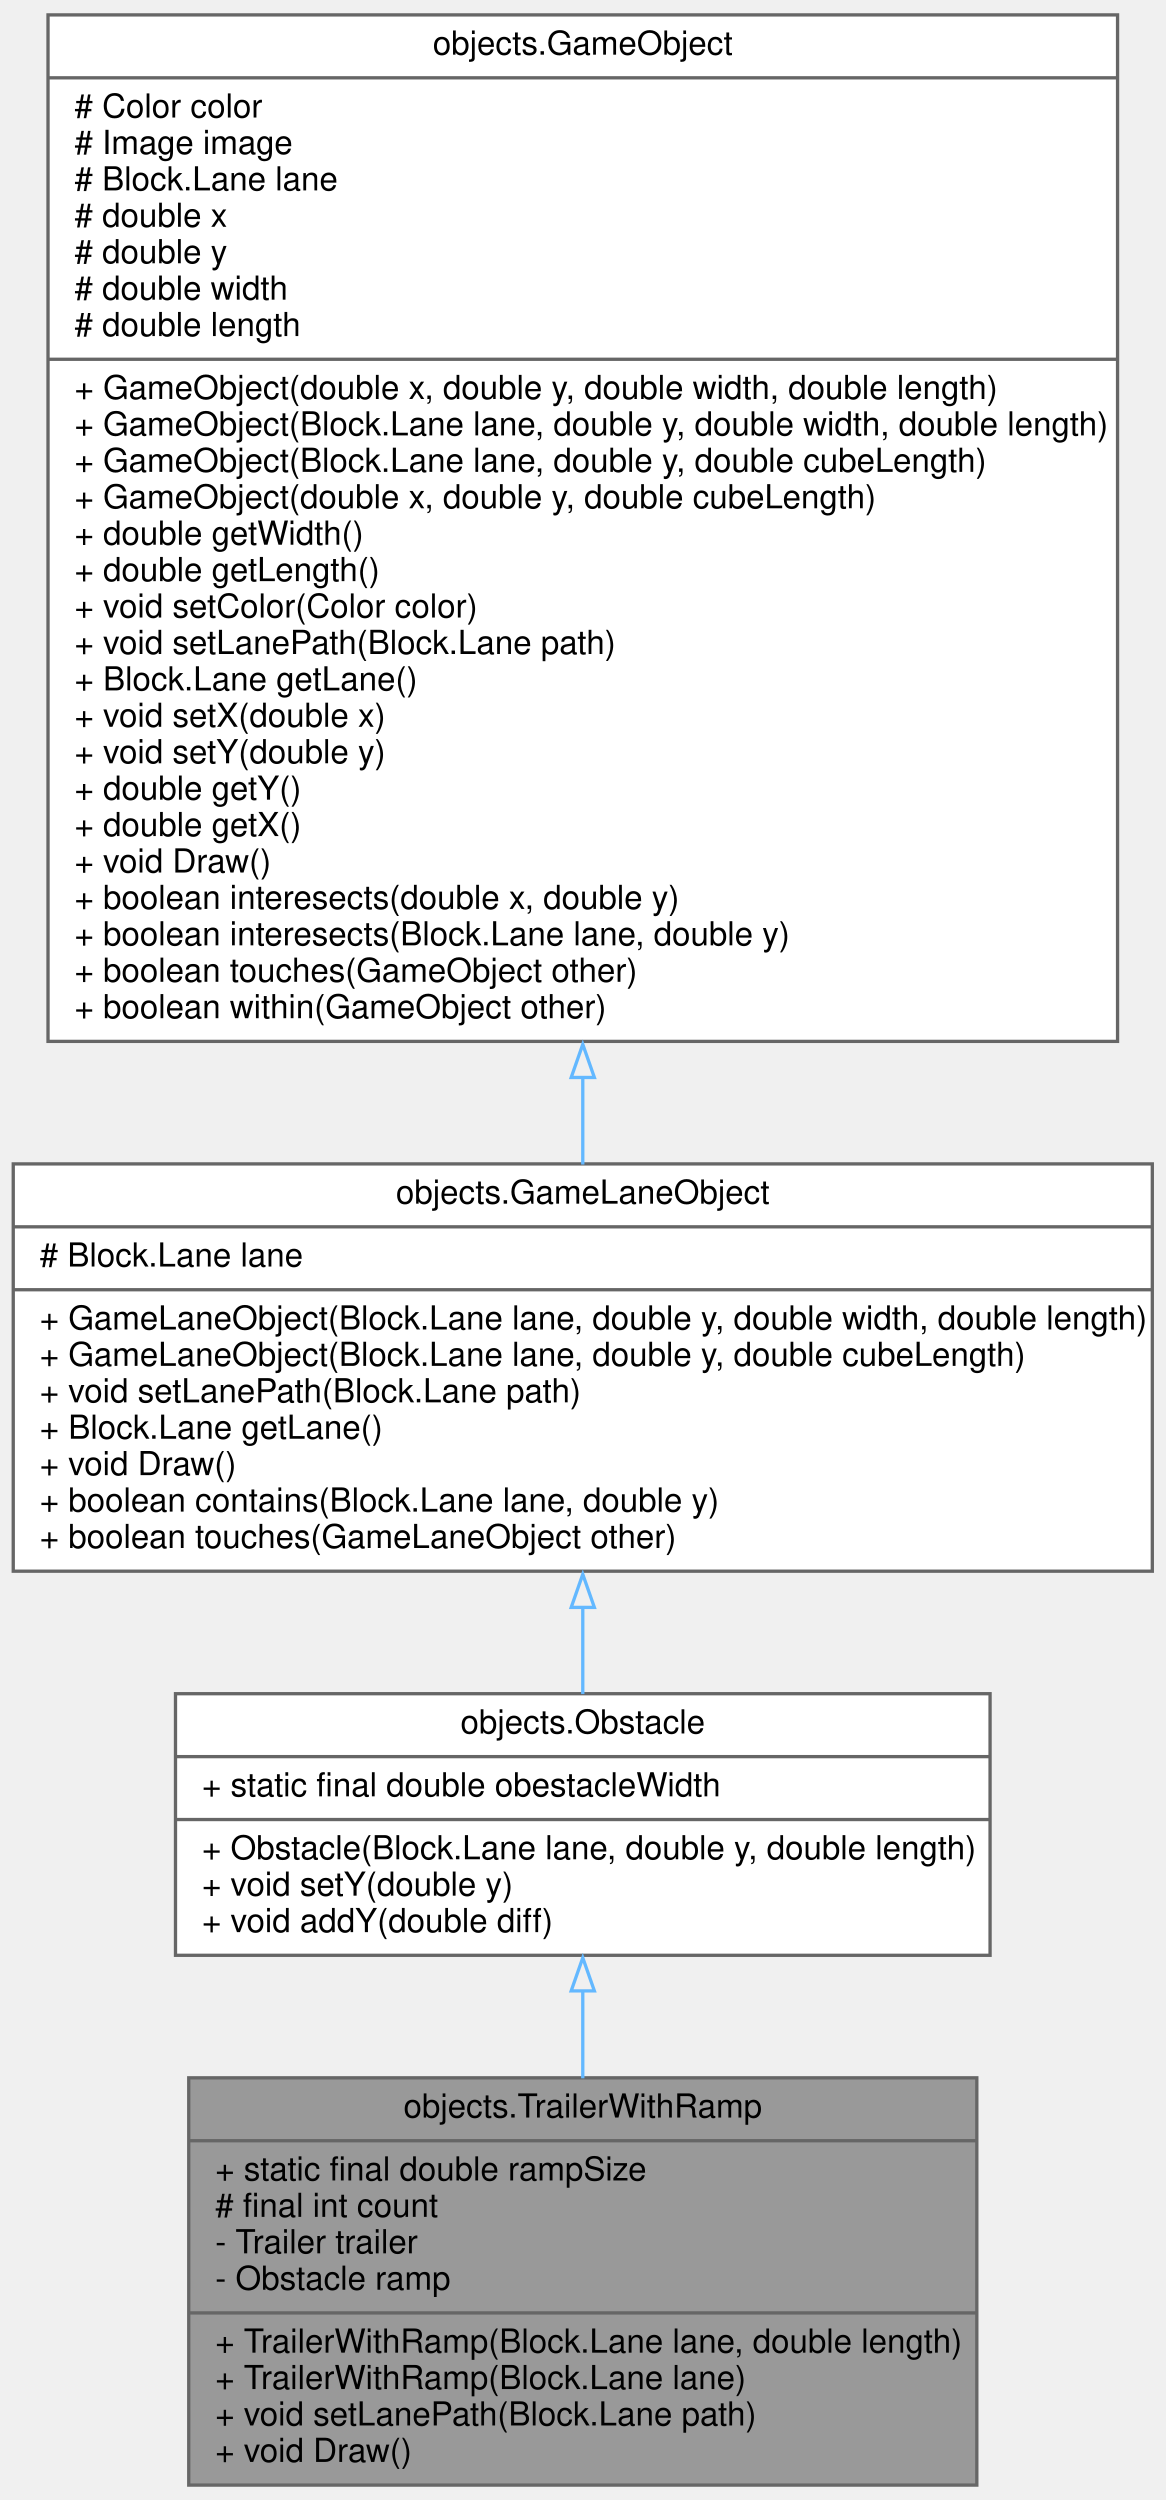
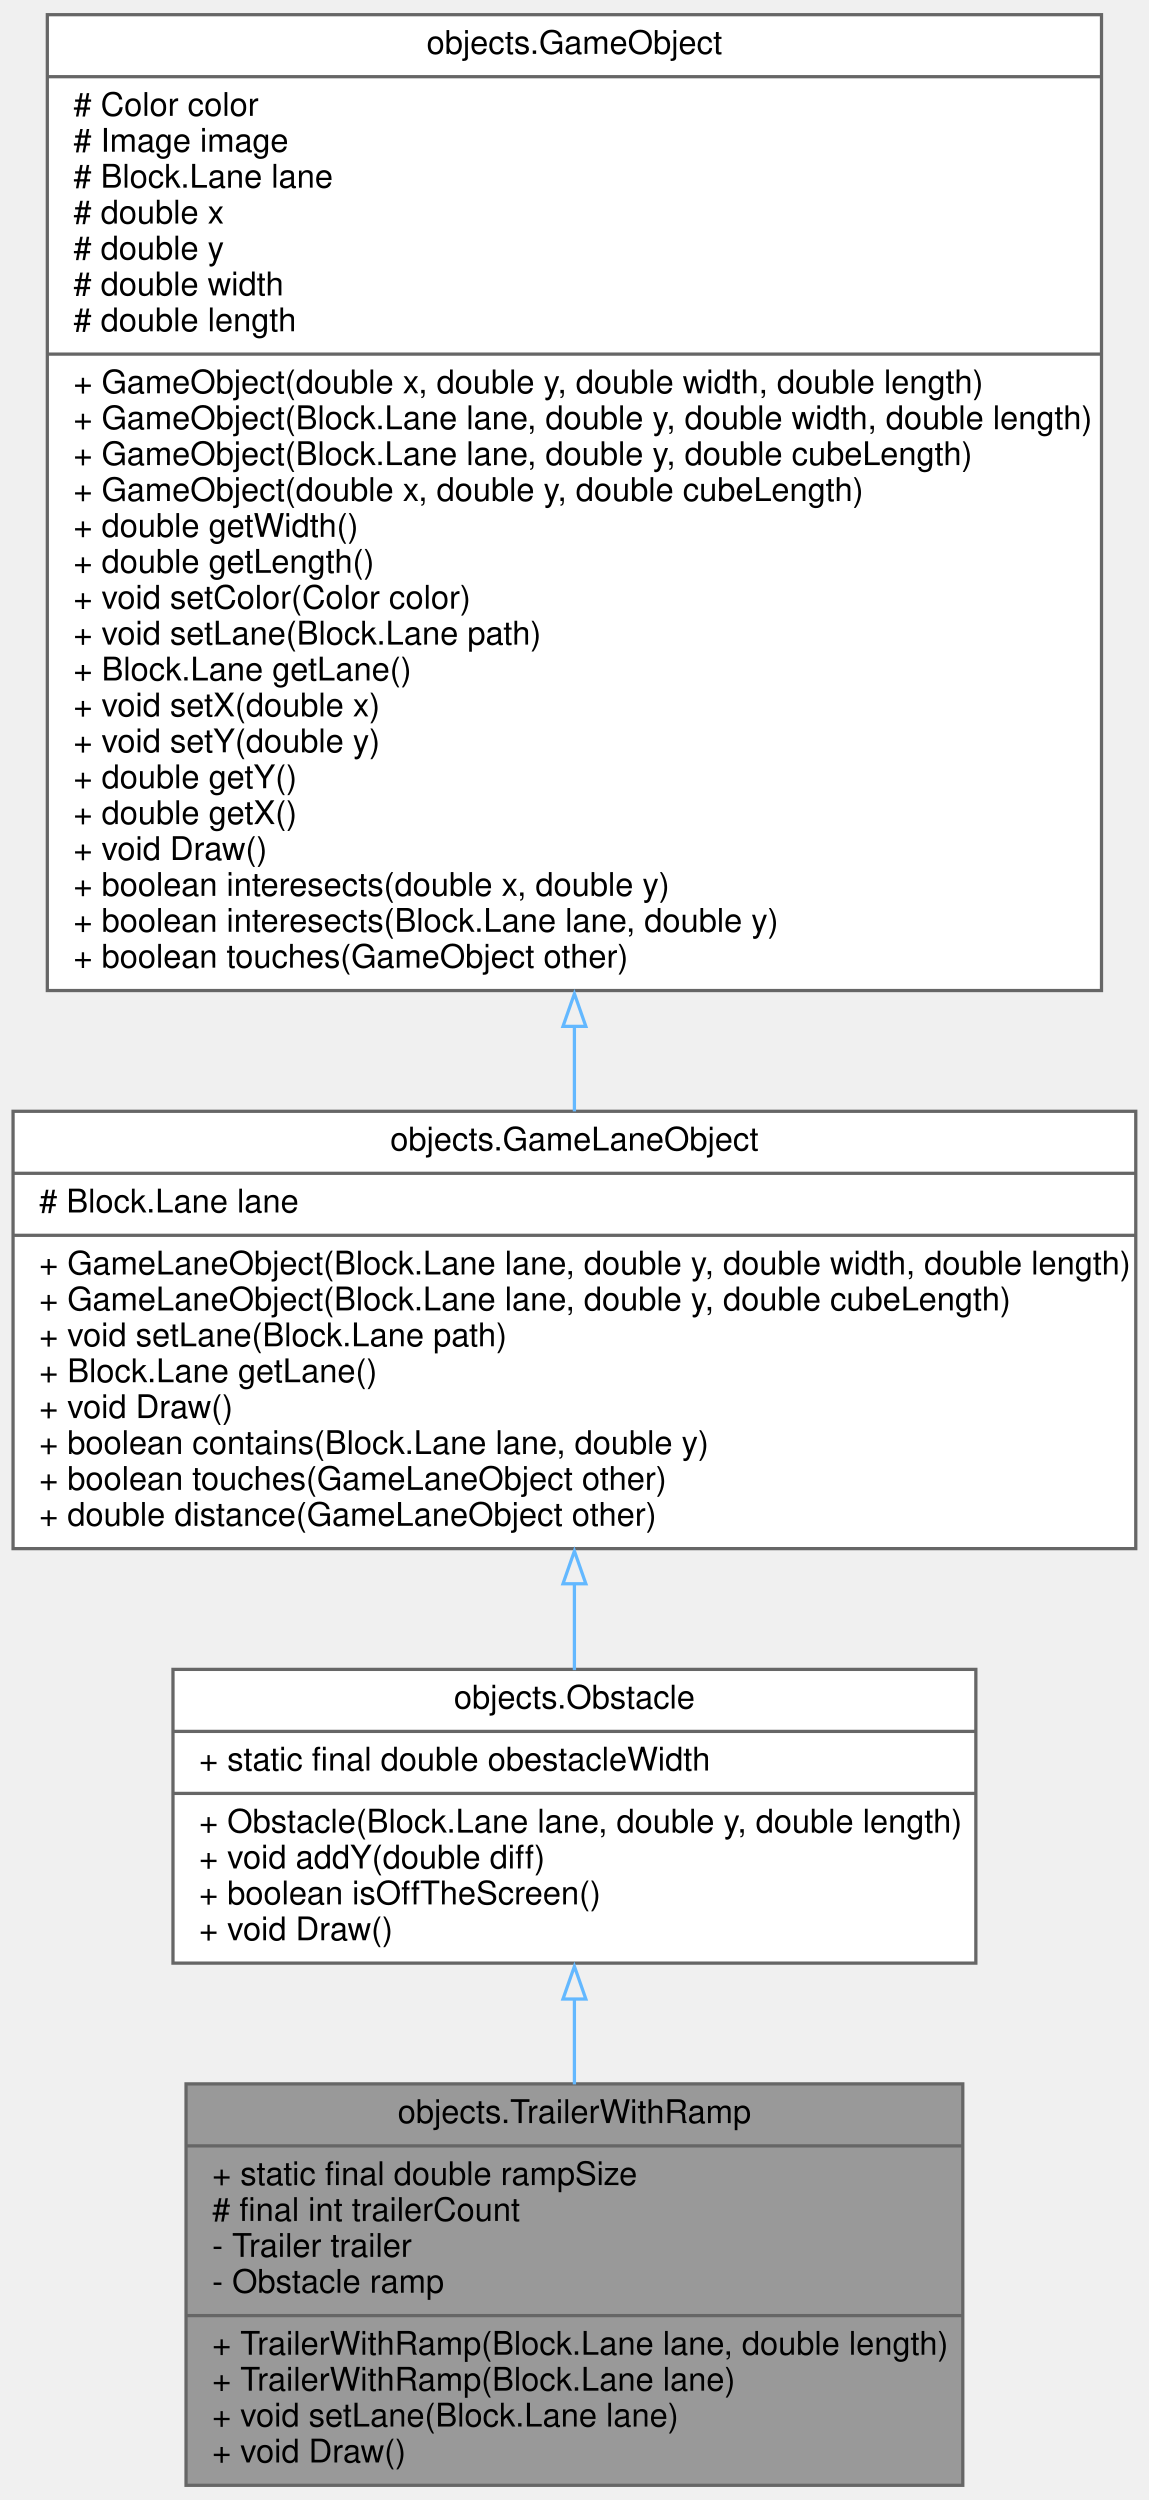
- <svg xmlns="http://www.w3.org/2000/svg" xmlns:xlink="http://www.w3.org/1999/xlink" width="352pt" height="755pt" viewBox="0.00 0.00 352.00 755.00">
-   <g id="graph0" class="graph" transform="scale(1 1) rotate(0) translate(4 751)">
+ <svg xmlns="http://www.w3.org/2000/svg" xmlns:xlink="http://www.w3.org/1999/xlink" width="352pt" height="766pt" viewBox="0.00 0.00 352.00 766.00">
+   <g id="graph0" class="graph" transform="scale(1 1) rotate(0) translate(4 762)">
    <g id="node1" class="node">
      <g id="a_node1">
        <a xlink:title=" ">
          <polygon fill="#999999" stroke="#666666" points="53,-0.5 53,-123.5 291,-123.5 291,-0.5 53,-0.5" />
          <text text-anchor="middle" x="172" y="-111.5" font-family="Helvetica,sans-Serif" font-size="10.00">objects.TrailerWithRamp</text>
          <polyline fill="none" stroke="#666666" points="53,-104.5 291,-104.5" />
          <text text-anchor="start" x="61" y="-92.5" font-family="Helvetica,sans-Serif" font-size="10.00">+ static final double rampSize</text>
-           <text text-anchor="start" x="61" y="-81.5" font-family="Helvetica,sans-Serif" font-size="10.00"># final int count</text>
+           <text text-anchor="start" x="61" y="-81.5" font-family="Helvetica,sans-Serif" font-size="10.00"># final int trailerCount</text>
          <text text-anchor="start" x="61" y="-70.5" font-family="Helvetica,sans-Serif" font-size="10.00">- Trailer trailer</text>
          <text text-anchor="start" x="61" y="-59.5" font-family="Helvetica,sans-Serif" font-size="10.00">- Obstacle ramp</text>
          <polyline fill="none" stroke="#666666" points="53,-52.5 291,-52.5" />
          <text text-anchor="start" x="61" y="-40.5" font-family="Helvetica,sans-Serif" font-size="10.00">+ TrailerWithRamp(Block.Lane lane, double length)</text>
          <text text-anchor="start" x="61" y="-29.5" font-family="Helvetica,sans-Serif" font-size="10.00">+ TrailerWithRamp(Block.Lane lane)</text>
-           <text text-anchor="start" x="61" y="-18.5" font-family="Helvetica,sans-Serif" font-size="10.00">+ void setLanePath(Block.Lane path)</text>
+           <text text-anchor="start" x="61" y="-18.5" font-family="Helvetica,sans-Serif" font-size="10.00">+ void setLane(Block.Lane lane)</text>
          <text text-anchor="start" x="61" y="-7.5" font-family="Helvetica,sans-Serif" font-size="10.00">+ void Draw()</text>
        </a>
      </g>
    </g>
    <g id="node2" class="node">
      <g id="a_node2">
        <a xlink:href="classobjects_1_1Obstacle.html" target="_top" xlink:title=" ">
-           <polygon fill="white" stroke="#666666" points="49,-160.5 49,-239.5 295,-239.5 295,-160.5 49,-160.5" />
-           <text text-anchor="middle" x="172" y="-227.5" font-family="Helvetica,sans-Serif" font-size="10.00">objects.Obstacle</text>
-           <polyline fill="none" stroke="#666666" points="49,-220.5 295,-220.5" />
-           <text text-anchor="start" x="57" y="-208.5" font-family="Helvetica,sans-Serif" font-size="10.00">+ static final double obestacleWidth</text>
-           <polyline fill="none" stroke="#666666" points="49,-201.5 295,-201.5" />
-           <text text-anchor="start" x="57" y="-189.5" font-family="Helvetica,sans-Serif" font-size="10.00">+ Obstacle(Block.Lane lane, double y, double length)</text>
-           <text text-anchor="start" x="57" y="-178.5" font-family="Helvetica,sans-Serif" font-size="10.00">+ void setY(double y)</text>
-           <text text-anchor="start" x="57" y="-167.5" font-family="Helvetica,sans-Serif" font-size="10.00">+ void addY(double diff)</text>
+           <polygon fill="white" stroke="#666666" points="49,-160.5 49,-250.5 295,-250.5 295,-160.5 49,-160.5" />
+           <text text-anchor="middle" x="172" y="-238.5" font-family="Helvetica,sans-Serif" font-size="10.00">objects.Obstacle</text>
+           <polyline fill="none" stroke="#666666" points="49,-231.5 295,-231.5" />
+           <text text-anchor="start" x="57" y="-219.5" font-family="Helvetica,sans-Serif" font-size="10.00">+ static final double obestacleWidth</text>
+           <polyline fill="none" stroke="#666666" points="49,-212.5 295,-212.5" />
+           <text text-anchor="start" x="57" y="-200.5" font-family="Helvetica,sans-Serif" font-size="10.00">+ Obstacle(Block.Lane lane, double y, double length)</text>
+           <text text-anchor="start" x="57" y="-189.5" font-family="Helvetica,sans-Serif" font-size="10.00">+ void addY(double diff)</text>
+           <text text-anchor="start" x="57" y="-178.5" font-family="Helvetica,sans-Serif" font-size="10.00">+ boolean isOffTheScreen()</text>
+           <text text-anchor="start" x="57" y="-167.5" font-family="Helvetica,sans-Serif" font-size="10.00">+ void Draw()</text>
        </a>
      </g>
    </g>
    <g id="edge1" class="edge">
-       <path fill="none" stroke="#63b8ff" d="M172,-149.77C172,-141.19 172,-132.18 172,-123.34" />
-       <polygon fill="none" stroke="#63b8ff" points="168.5,-149.75 172,-159.75 175.5,-149.75 168.5,-149.75" />
+       <path fill="none" stroke="#63b8ff" d="M172,-149.76C172,-141.11 172,-132.11 172,-123.34" />
+       <polygon fill="none" stroke="#63b8ff" points="168.5,-149.5 172,-159.5 175.5,-149.5 168.5,-149.5" />
    </g>
    <g id="node3" class="node">
      <g id="a_node3">
        <a xlink:href="classobjects_1_1GameLaneObject.html" target="_top" xlink:title=" ">
-           <polygon fill="white" stroke="#666666" points="0,-276.5 0,-399.5 344,-399.5 344,-276.5 0,-276.5" />
-           <text text-anchor="middle" x="172" y="-387.5" font-family="Helvetica,sans-Serif" font-size="10.00">objects.GameLaneObject</text>
-           <polyline fill="none" stroke="#666666" points="0,-380.5 344,-380.5" />
-           <text text-anchor="start" x="8" y="-368.5" font-family="Helvetica,sans-Serif" font-size="10.00"># Block.Lane lane</text>
-           <polyline fill="none" stroke="#666666" points="0,-361.5 344,-361.5" />
-           <text text-anchor="start" x="8" y="-349.5" font-family="Helvetica,sans-Serif" font-size="10.00">+ GameLaneObject(Block.Lane lane, double y, double width, double length)</text>
-           <text text-anchor="start" x="8" y="-338.5" font-family="Helvetica,sans-Serif" font-size="10.00">+ GameLaneObject(Block.Lane lane, double y, double cubeLength)</text>
-           <text text-anchor="start" x="8" y="-327.5" font-family="Helvetica,sans-Serif" font-size="10.00">+ void setLanePath(Block.Lane path)</text>
-           <text text-anchor="start" x="8" y="-316.5" font-family="Helvetica,sans-Serif" font-size="10.00">+ Block.Lane getLane()</text>
-           <text text-anchor="start" x="8" y="-305.5" font-family="Helvetica,sans-Serif" font-size="10.00">+ void Draw()</text>
-           <text text-anchor="start" x="8" y="-294.5" font-family="Helvetica,sans-Serif" font-size="10.00">+ boolean contains(Block.Lane lane, double y)</text>
-           <text text-anchor="start" x="8" y="-283.5" font-family="Helvetica,sans-Serif" font-size="10.00">+ boolean touches(GameLaneObject other)</text>
+           <polygon fill="white" stroke="#666666" points="0,-287.5 0,-421.5 344,-421.5 344,-287.5 0,-287.5" />
+           <text text-anchor="middle" x="172" y="-409.5" font-family="Helvetica,sans-Serif" font-size="10.00">objects.GameLaneObject</text>
+           <polyline fill="none" stroke="#666666" points="0,-402.5 344,-402.5" />
+           <text text-anchor="start" x="8" y="-390.5" font-family="Helvetica,sans-Serif" font-size="10.00"># Block.Lane lane</text>
+           <polyline fill="none" stroke="#666666" points="0,-383.5 344,-383.5" />
+           <text text-anchor="start" x="8" y="-371.5" font-family="Helvetica,sans-Serif" font-size="10.00">+ GameLaneObject(Block.Lane lane, double y, double width, double length)</text>
+           <text text-anchor="start" x="8" y="-360.5" font-family="Helvetica,sans-Serif" font-size="10.00">+ GameLaneObject(Block.Lane lane, double y, double cubeLength)</text>
+           <text text-anchor="start" x="8" y="-349.5" font-family="Helvetica,sans-Serif" font-size="10.00">+ void setLane(Block.Lane path)</text>
+           <text text-anchor="start" x="8" y="-338.5" font-family="Helvetica,sans-Serif" font-size="10.00">+ Block.Lane getLane()</text>
+           <text text-anchor="start" x="8" y="-327.5" font-family="Helvetica,sans-Serif" font-size="10.00">+ void Draw()</text>
+           <text text-anchor="start" x="8" y="-316.5" font-family="Helvetica,sans-Serif" font-size="10.00">+ boolean contains(Block.Lane lane, double y)</text>
+           <text text-anchor="start" x="8" y="-305.5" font-family="Helvetica,sans-Serif" font-size="10.00">+ boolean touches(GameLaneObject other)</text>
+           <text text-anchor="start" x="8" y="-294.5" font-family="Helvetica,sans-Serif" font-size="10.00">+ double distance(GameLaneObject other)</text>
        </a>
      </g>
    </g>
    <g id="edge2" class="edge">
-       <path fill="none" stroke="#63b8ff" d="M172,-265.56C172,-256.54 172,-247.61 172,-239.39" />
-       <polygon fill="none" stroke="#63b8ff" points="168.5,-265.56 172,-275.56 175.5,-265.56 168.5,-265.56" />
+       <path fill="none" stroke="#63b8ff" d="M172,-276.99C172,-267.83 172,-258.74 172,-250.27" />
+       <polygon fill="none" stroke="#63b8ff" points="168.5,-276.74 172,-286.74 175.5,-276.74 168.5,-276.74" />
    </g>
    <g id="node4" class="node">
      <g id="a_node4">
        <a xlink:href="classobjects_1_1GameObject.html" target="_top" xlink:title=" ">
-           <polygon fill="white" stroke="#666666" points="10.5,-436.5 10.5,-746.5 333.5,-746.5 333.5,-436.5 10.5,-436.5" />
-           <text text-anchor="middle" x="172" y="-734.5" font-family="Helvetica,sans-Serif" font-size="10.00">objects.GameObject</text>
-           <polyline fill="none" stroke="#666666" points="10.5,-727.5 333.5,-727.5" />
-           <text text-anchor="start" x="18.5" y="-715.5" font-family="Helvetica,sans-Serif" font-size="10.00"># Color color</text>
-           <text text-anchor="start" x="18.5" y="-704.5" font-family="Helvetica,sans-Serif" font-size="10.00"># Image image</text>
-           <text text-anchor="start" x="18.5" y="-693.5" font-family="Helvetica,sans-Serif" font-size="10.00"># Block.Lane lane</text>
-           <text text-anchor="start" x="18.5" y="-682.5" font-family="Helvetica,sans-Serif" font-size="10.00"># double x</text>
-           <text text-anchor="start" x="18.5" y="-671.5" font-family="Helvetica,sans-Serif" font-size="10.00"># double y</text>
-           <text text-anchor="start" x="18.5" y="-660.5" font-family="Helvetica,sans-Serif" font-size="10.00"># double width</text>
-           <text text-anchor="start" x="18.5" y="-649.5" font-family="Helvetica,sans-Serif" font-size="10.00"># double length</text>
-           <polyline fill="none" stroke="#666666" points="10.5,-642.5 333.5,-642.5" />
-           <text text-anchor="start" x="18.5" y="-630.5" font-family="Helvetica,sans-Serif" font-size="10.00">+ GameObject(double x, double y, double width, double length)</text>
-           <text text-anchor="start" x="18.5" y="-619.5" font-family="Helvetica,sans-Serif" font-size="10.00">+ GameObject(Block.Lane lane, double y, double width, double length)</text>
-           <text text-anchor="start" x="18.5" y="-608.5" font-family="Helvetica,sans-Serif" font-size="10.00">+ GameObject(Block.Lane lane, double y, double cubeLength)</text>
-           <text text-anchor="start" x="18.5" y="-597.5" font-family="Helvetica,sans-Serif" font-size="10.00">+ GameObject(double x, double y, double cubeLength)</text>
-           <text text-anchor="start" x="18.5" y="-586.5" font-family="Helvetica,sans-Serif" font-size="10.00">+ double getWidth()</text>
-           <text text-anchor="start" x="18.5" y="-575.5" font-family="Helvetica,sans-Serif" font-size="10.00">+ double getLength()</text>
-           <text text-anchor="start" x="18.5" y="-564.5" font-family="Helvetica,sans-Serif" font-size="10.00">+ void setColor(Color color)</text>
-           <text text-anchor="start" x="18.5" y="-553.5" font-family="Helvetica,sans-Serif" font-size="10.00">+ void setLanePath(Block.Lane path)</text>
-           <text text-anchor="start" x="18.5" y="-542.5" font-family="Helvetica,sans-Serif" font-size="10.00">+ Block.Lane getLane()</text>
-           <text text-anchor="start" x="18.5" y="-531.5" font-family="Helvetica,sans-Serif" font-size="10.00">+ void setX(double x)</text>
-           <text text-anchor="start" x="18.5" y="-520.5" font-family="Helvetica,sans-Serif" font-size="10.00">+ void setY(double y)</text>
-           <text text-anchor="start" x="18.5" y="-509.5" font-family="Helvetica,sans-Serif" font-size="10.00">+ double getY()</text>
-           <text text-anchor="start" x="18.5" y="-498.5" font-family="Helvetica,sans-Serif" font-size="10.00">+ double getX()</text>
-           <text text-anchor="start" x="18.5" y="-487.5" font-family="Helvetica,sans-Serif" font-size="10.00">+ void Draw()</text>
-           <text text-anchor="start" x="18.5" y="-476.5" font-family="Helvetica,sans-Serif" font-size="10.00">+ boolean interesects(double x, double y)</text>
-           <text text-anchor="start" x="18.5" y="-465.5" font-family="Helvetica,sans-Serif" font-size="10.00">+ boolean interesects(Block.Lane lane, double y)</text>
-           <text text-anchor="start" x="18.5" y="-454.5" font-family="Helvetica,sans-Serif" font-size="10.00">+ boolean touches(GameObject other)</text>
-           <text text-anchor="start" x="18.5" y="-443.5" font-family="Helvetica,sans-Serif" font-size="10.00">+ boolean within(GameObject other)</text>
+           <polygon fill="white" stroke="#666666" points="10.5,-458.5 10.5,-757.5 333.5,-757.5 333.5,-458.5 10.5,-458.5" />
+           <text text-anchor="middle" x="172" y="-745.5" font-family="Helvetica,sans-Serif" font-size="10.00">objects.GameObject</text>
+           <polyline fill="none" stroke="#666666" points="10.5,-738.5 333.5,-738.5" />
+           <text text-anchor="start" x="18.5" y="-726.5" font-family="Helvetica,sans-Serif" font-size="10.00"># Color color</text>
+           <text text-anchor="start" x="18.5" y="-715.5" font-family="Helvetica,sans-Serif" font-size="10.00"># Image image</text>
+           <text text-anchor="start" x="18.5" y="-704.5" font-family="Helvetica,sans-Serif" font-size="10.00"># Block.Lane lane</text>
+           <text text-anchor="start" x="18.5" y="-693.5" font-family="Helvetica,sans-Serif" font-size="10.00"># double x</text>
+           <text text-anchor="start" x="18.5" y="-682.5" font-family="Helvetica,sans-Serif" font-size="10.00"># double y</text>
+           <text text-anchor="start" x="18.5" y="-671.5" font-family="Helvetica,sans-Serif" font-size="10.00"># double width</text>
+           <text text-anchor="start" x="18.5" y="-660.5" font-family="Helvetica,sans-Serif" font-size="10.00"># double length</text>
+           <polyline fill="none" stroke="#666666" points="10.5,-653.5 333.5,-653.5" />
+           <text text-anchor="start" x="18.5" y="-641.5" font-family="Helvetica,sans-Serif" font-size="10.00">+ GameObject(double x, double y, double width, double length)</text>
+           <text text-anchor="start" x="18.5" y="-630.5" font-family="Helvetica,sans-Serif" font-size="10.00">+ GameObject(Block.Lane lane, double y, double width, double length)</text>
+           <text text-anchor="start" x="18.5" y="-619.5" font-family="Helvetica,sans-Serif" font-size="10.00">+ GameObject(Block.Lane lane, double y, double cubeLength)</text>
+           <text text-anchor="start" x="18.5" y="-608.5" font-family="Helvetica,sans-Serif" font-size="10.00">+ GameObject(double x, double y, double cubeLength)</text>
+           <text text-anchor="start" x="18.5" y="-597.5" font-family="Helvetica,sans-Serif" font-size="10.00">+ double getWidth()</text>
+           <text text-anchor="start" x="18.5" y="-586.5" font-family="Helvetica,sans-Serif" font-size="10.00">+ double getLength()</text>
+           <text text-anchor="start" x="18.5" y="-575.5" font-family="Helvetica,sans-Serif" font-size="10.00">+ void setColor(Color color)</text>
+           <text text-anchor="start" x="18.5" y="-564.5" font-family="Helvetica,sans-Serif" font-size="10.00">+ void setLane(Block.Lane path)</text>
+           <text text-anchor="start" x="18.5" y="-553.5" font-family="Helvetica,sans-Serif" font-size="10.00">+ Block.Lane getLane()</text>
+           <text text-anchor="start" x="18.5" y="-542.5" font-family="Helvetica,sans-Serif" font-size="10.00">+ void setX(double x)</text>
+           <text text-anchor="start" x="18.5" y="-531.5" font-family="Helvetica,sans-Serif" font-size="10.00">+ void setY(double y)</text>
+           <text text-anchor="start" x="18.5" y="-520.5" font-family="Helvetica,sans-Serif" font-size="10.00">+ double getY()</text>
+           <text text-anchor="start" x="18.5" y="-509.5" font-family="Helvetica,sans-Serif" font-size="10.00">+ double getX()</text>
+           <text text-anchor="start" x="18.5" y="-498.5" font-family="Helvetica,sans-Serif" font-size="10.00">+ void Draw()</text>
+           <text text-anchor="start" x="18.5" y="-487.5" font-family="Helvetica,sans-Serif" font-size="10.00">+ boolean interesects(double x, double y)</text>
+           <text text-anchor="start" x="18.5" y="-476.5" font-family="Helvetica,sans-Serif" font-size="10.00">+ boolean interesects(Block.Lane lane, double y)</text>
+           <text text-anchor="start" x="18.5" y="-465.5" font-family="Helvetica,sans-Serif" font-size="10.00">+ boolean touches(GameObject other)</text>
        </a>
      </g>
    </g>
    <g id="edge3" class="edge">
-       <path fill="none" stroke="#63b8ff" d="M172,-425.7C172,-416.52 172,-407.66 172,-399.32" />
-       <polygon fill="none" stroke="#63b8ff" points="168.5,-425.6 172,-435.6 175.5,-425.6 168.5,-425.6" />
+       <path fill="none" stroke="#63b8ff" d="M172,-447.75C172,-438.67 172,-429.84 172,-421.46" />
+       <polygon fill="none" stroke="#63b8ff" points="168.5,-447.52 172,-457.52 175.5,-447.52 168.5,-447.52" />
    </g>
  </g>
</svg>
